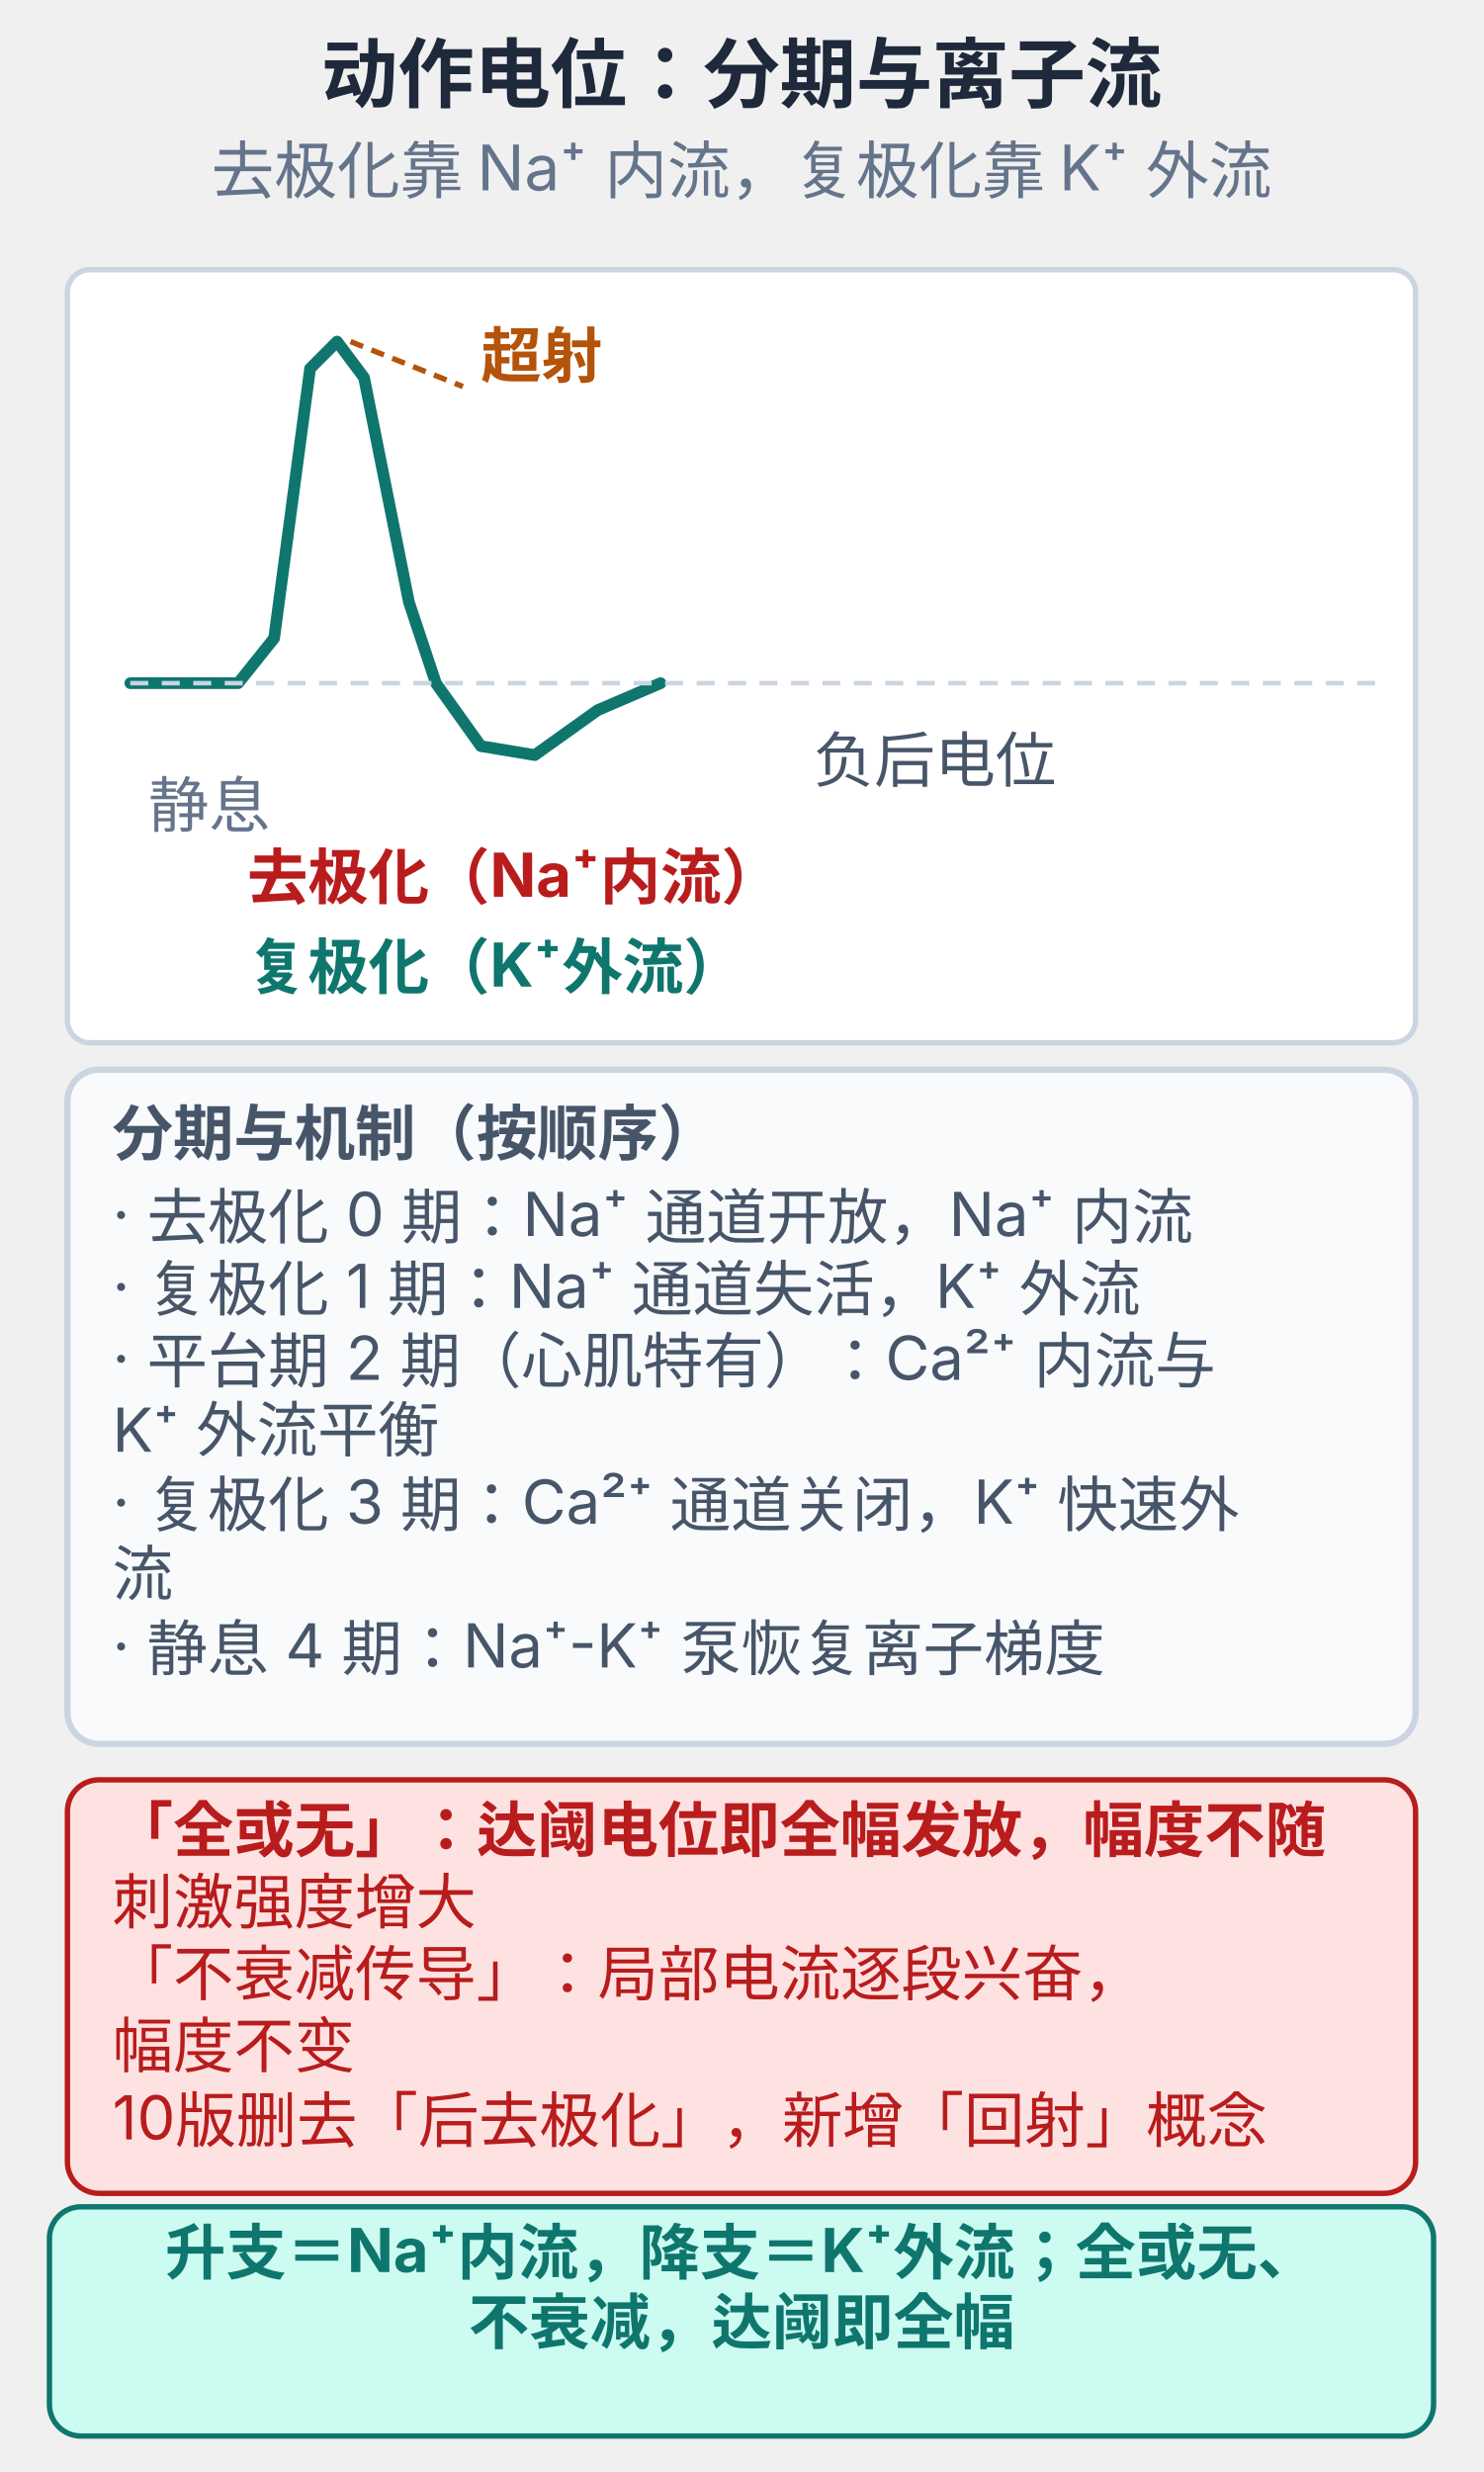
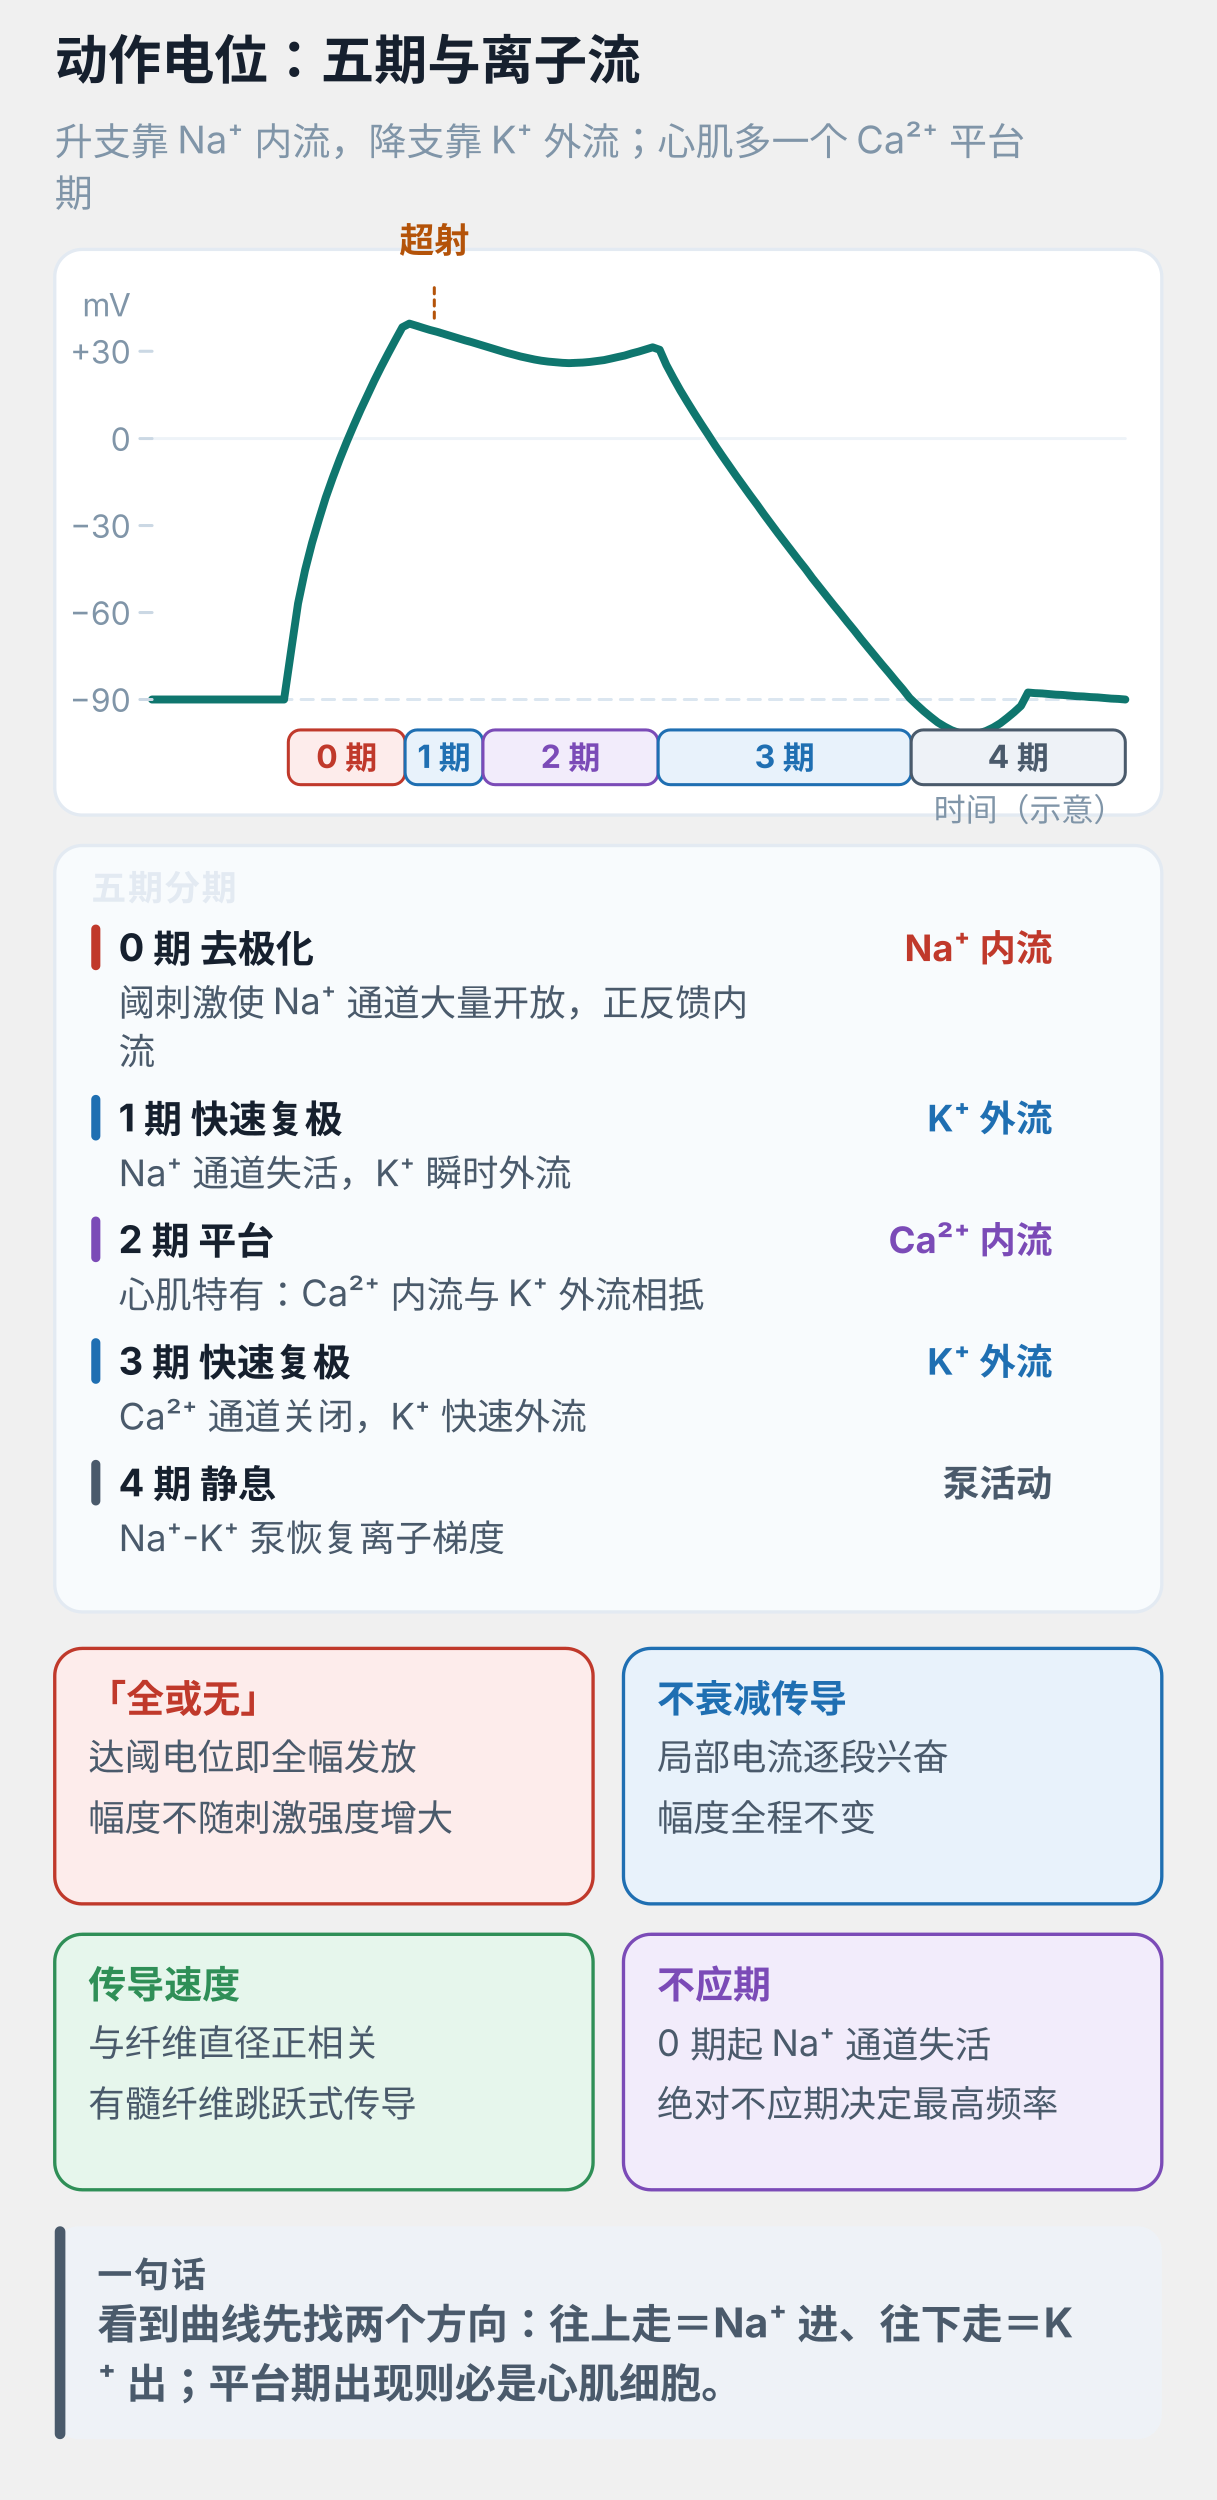
- <svg xmlns="http://www.w3.org/2000/svg" viewBox="0 0 330 550" width="100%" style="max-width:330px;display:block;margin:0 auto;background:#ffffff;border-radius:10px" role="img">
-   <text x="165.0" y="22.6" text-anchor="middle" font-size="17" font-weight="700" fill="#1e293b" font-family="-apple-system,'PingFang SC','Microsoft YaHei',sans-serif">动作电位：分期与离子流</text>
-   <text x="165.0" y="43.0" text-anchor="middle" font-size="14" font-weight="400" fill="#64748b" font-family="-apple-system,'PingFang SC','Microsoft YaHei',sans-serif">去极化靠 Na⁺ 内流，复极化靠 K⁺ 外流</text>
-   <rect x="15.0" y="60.0" width="300.0" height="172.0" rx="5" fill="#ffffff" stroke="#cbd5e1" stroke-width="1.2" />
-   <polyline points="29.0,152.0 53.0,152.0 61.0,142.0 69.0,82.0 75.0,76.0 81.0,84.0 91.0,134.0 97.0,152.0 107.0,166.0 119.0,168.0 133.0,158.0 147.0,152.0" fill="none" stroke="#0f766e" stroke-width="2.6" stroke-linejoin="round" stroke-linecap="round" />
-   <line x1="29" y1="152" x2="307" y2="152" stroke="#cbd5e1" stroke-width="1" stroke-dasharray="4 3" />
-   <line x1="78" y1="76" x2="103" y2="86" stroke="#b45309" stroke-width="1.2" stroke-dasharray="3 2" />
-   <text x="107.0" y="84.0" text-anchor="start" font-size="13.5" font-weight="700" fill="#b45309" font-family="-apple-system,'PingFang SC','Microsoft YaHei',sans-serif">超射</text>
-   <text x="33.0" y="184.0" text-anchor="start" font-size="13.5" font-weight="400" fill="#64748b" font-family="-apple-system,'PingFang SC','Microsoft YaHei',sans-serif">静息</text>
-   <text x="55.0" y="200.0" text-anchor="start" font-size="13.5" font-weight="700" fill="#b91c1c" font-family="-apple-system,'PingFang SC','Microsoft YaHei',sans-serif">去极化（Na⁺内流）</text>
-   <text x="55.0" y="220.0" text-anchor="start" font-size="13.5" font-weight="700" fill="#0f766e" font-family="-apple-system,'PingFang SC','Microsoft YaHei',sans-serif">复极化（K⁺外流）</text>
-   <text x="181.0" y="174.0" text-anchor="start" font-size="13.5" font-weight="400" fill="#475569" font-family="-apple-system,'PingFang SC','Microsoft YaHei',sans-serif">负后电位</text>
-   <rect x="15.0" y="238.0" width="300.0" height="150.0" rx="7" fill="#f8fafc" stroke="#cbd5e1" stroke-width="1.4" />
-   <text x="25.0" y="257.0" text-anchor="start" font-size="13.5" font-weight="700" fill="#475569" font-family="-apple-system,'PingFang SC','Microsoft YaHei',sans-serif">分期与机制（按顺序）</text>
-   <text x="25.0" y="275.0" text-anchor="start" font-size="13.5" font-weight="400" fill="#475569" font-family="-apple-system,'PingFang SC','Microsoft YaHei',sans-serif">· 去极化 0 期：Na⁺ 通道开放，Na⁺ 内流</text>
-   <text x="25.0" y="291.0" text-anchor="start" font-size="13.5" font-weight="400" fill="#475569" font-family="-apple-system,'PingFang SC','Microsoft YaHei',sans-serif">· 复极化 1 期：Na⁺ 通道失活，K⁺ 外流</text>
-   <text x="25.0" y="307.0" text-anchor="start" font-size="13.5" font-weight="400" fill="#475569" font-family="-apple-system,'PingFang SC','Microsoft YaHei',sans-serif">· 平台期 2 期（心肌特有）：Ca²⁺ 内流与 </text>
-   <text x="25.0" y="323.0" text-anchor="start" font-size="13.5" font-weight="400" fill="#475569" font-family="-apple-system,'PingFang SC','Microsoft YaHei',sans-serif">K⁺ 外流平衡</text>
-   <text x="25.0" y="339.0" text-anchor="start" font-size="13.5" font-weight="400" fill="#475569" font-family="-apple-system,'PingFang SC','Microsoft YaHei',sans-serif">· 复极化 3 期：Ca²⁺ 通道关闭，K⁺ 快速外</text>
-   <text x="25.0" y="355.0" text-anchor="start" font-size="13.5" font-weight="400" fill="#475569" font-family="-apple-system,'PingFang SC','Microsoft YaHei',sans-serif">流</text>
-   <text x="25.0" y="371.0" text-anchor="start" font-size="13.5" font-weight="400" fill="#475569" font-family="-apple-system,'PingFang SC','Microsoft YaHei',sans-serif">· 静息 4 期：Na⁺-K⁺ 泵恢复离子梯度</text>
-   <rect x="15.0" y="396.0" width="300.0" height="92.0" rx="7" fill="#fee2e2" stroke="#b91c1c" stroke-width="1.2" />
-   <text x="25.0" y="412.0" text-anchor="start" font-size="13.5" font-weight="700" fill="#b91c1c" font-family="-apple-system,'PingFang SC','Microsoft YaHei',sans-serif">「全或无」：达阈电位即全幅发放，幅度不随</text>
-   <text x="25.0" y="428.0" text-anchor="start" font-size="13.5" font-weight="400" fill="#b91c1c" font-family="-apple-system,'PingFang SC','Microsoft YaHei',sans-serif">刺激强度增大</text>
-   <text x="25.0" y="444.0" text-anchor="start" font-size="13.5" font-weight="400" fill="#b91c1c" font-family="-apple-system,'PingFang SC','Microsoft YaHei',sans-serif">「不衰减传导」：局部电流逐段兴奋，</text>
-   <text x="25.0" y="460.0" text-anchor="start" font-size="13.5" font-weight="400" fill="#b91c1c" font-family="-apple-system,'PingFang SC','Microsoft YaHei',sans-serif">幅度不变</text>
-   <text x="25.0" y="476.0" text-anchor="start" font-size="13.5" font-weight="400" fill="#b91c1c" font-family="-apple-system,'PingFang SC','Microsoft YaHei',sans-serif">10版删去「后去极化」，新增「回射」概念</text>
-   <rect x="11.0" y="491.0" width="308.0" height="51.0" rx="7" fill="#ccfbf1" stroke="#0f766e" stroke-width="1.2" />
-   <text x="165.0" y="506.0" text-anchor="middle" font-size="13.5" font-weight="700" fill="#0f766e" font-family="-apple-system,'PingFang SC','Microsoft YaHei',sans-serif">升支＝Na⁺内流，降支＝K⁺外流；全或无、</text>
-   <text x="165.0" y="521.5" text-anchor="middle" font-size="13.5" font-weight="700" fill="#0f766e" font-family="-apple-system,'PingFang SC','Microsoft YaHei',sans-serif">不衰减，达阈即全幅</text>
+ <svg xmlns="http://www.w3.org/2000/svg" viewBox="0 0 400 822" width="100%" style="max-width:400px;display:block;margin:0 auto;background:#ffffff;border-radius:12px" role="img" aria-label="动作电位：五期与离子流">
+   <text x="18.0" y="26.0" font-size="17.5" font-weight="700" fill="#16202e" font-family="-apple-system,BlinkMacSystemFont,'PingFang SC','Microsoft YaHei',sans-serif">动作电位：五期与离子流</text>
+   <text x="18.0" y="51.0" font-size="12.5" font-weight="400" fill="#8095a8" font-family="-apple-system,BlinkMacSystemFont,'PingFang SC','Microsoft YaHei',sans-serif">升支靠 Na⁺ 内流，降支靠 K⁺ 外流；心肌多一个 Ca²⁺ 平台</text>
+   <text x="18.0" y="68.0" font-size="12.5" font-weight="400" fill="#8095a8" font-family="-apple-system,BlinkMacSystemFont,'PingFang SC','Microsoft YaHei',sans-serif">期</text>
+   <rect x="18.0" y="82.0" width="364.0" height="186.0" rx="9" fill="#ffffff" stroke="#e3eaf2" stroke-width="1.1" />
+   <line x1="50.0" y1="144.2" x2="370.0" y2="144.2" stroke="#eef3f8" stroke-width="1" stroke-linecap="round" />
+   <line x1="50.0" y1="230.0" x2="370.0" y2="230.0" stroke="#dbe6f0" stroke-width="1" stroke-dasharray="4 3" stroke-linecap="round" />
+   <polyline points="50.0,230.0 52.3,230.0 54.6,230.0 56.9,230.0 59.1,230.0 61.4,230.0 63.7,230.0 66.0,230.0 68.3,230.0 70.6,230.0 72.9,230.0 75.1,230.0 77.4,230.0 79.7,230.0 82.0,230.0 84.3,230.0 86.6,230.0 88.9,230.0 91.1,230.0 93.4,230.0 95.7,214.1 98.0,198.4 100.3,187.5 102.6,178.5 104.9,170.7 107.1,163.6 109.4,157.1 111.7,151.0 114.0,145.3 116.3,139.9 118.6,134.7 120.9,129.8 123.1,125.1 125.4,120.5 127.7,116.1 130.0,111.8 132.3,107.6 134.6,106.4 136.9,107.1 139.1,107.8 141.4,108.5 143.7,109.1 146.0,109.8 148.3,110.5 150.6,111.2 152.9,111.9 155.1,112.5 157.4,113.2 159.7,113.9 162.0,114.6 164.3,115.3 166.6,116.0 168.9,116.6 171.1,117.2 173.4,117.7 175.7,118.2 178.0,118.6 180.3,118.9 182.6,119.1 184.9,119.3 187.1,119.4 189.4,119.3 191.7,119.2 194.0,119.0 196.3,118.7 198.6,118.4 200.9,117.9 203.1,117.4 205.4,116.9 207.7,116.2 210.0,115.6 212.3,114.9 214.6,114.2 216.9,115.0 219.1,120.0 221.4,124.3 223.7,128.4 226.0,132.2 228.3,135.9 230.6,139.5 232.9,143.0 235.1,146.4 237.4,149.8 239.7,153.1 242.0,156.4 244.3,159.6 246.6,162.8 248.9,165.9 251.1,169.0 253.4,172.1 255.7,175.2 258.0,178.2 260.3,181.2 262.6,184.2 264.9,187.1 267.1,190.1 269.4,193.0 271.7,195.9 274.0,198.8 276.3,201.6 278.6,204.5 280.9,207.3 283.1,210.1 285.4,212.9 287.7,215.7 290.0,218.5 292.3,221.2 294.6,224.0 296.9,226.7 299.1,229.5 301.4,231.7 303.7,233.8 306.0,235.7 308.3,237.5 310.6,238.9 312.9,240.1 315.1,240.9 317.4,241.4 319.7,241.4 322.0,241.1 324.3,240.3 326.6,239.2 328.9,237.8 331.1,236.1 333.4,234.2 335.7,232.1 338.0,227.7 340.3,227.9 342.6,228.0 344.9,228.2 347.1,228.4 349.4,228.5 351.7,228.7 354.0,228.9 356.3,229.0 358.6,229.2 360.9,229.3 363.1,229.5 365.4,229.7 367.7,229.8 370.0,230.0" fill="none" stroke="#0f766e" stroke-width="2.6" stroke-linejoin="round" stroke-linecap="round" />
+   <line x1="46.0" y1="115.5" x2="50.0" y2="115.5" stroke="#cbd8e4" stroke-width="1" stroke-linecap="round" />
+   <text x="43.0" y="119.5" text-anchor="end" font-size="10.5" font-weight="400" fill="#8095a8" font-family="-apple-system,BlinkMacSystemFont,'PingFang SC','Microsoft YaHei',sans-serif">+30</text>
+   <line x1="46.0" y1="144.2" x2="50.0" y2="144.2" stroke="#cbd8e4" stroke-width="1" stroke-linecap="round" />
+   <text x="43.0" y="148.2" text-anchor="end" font-size="10.5" font-weight="400" fill="#8095a8" font-family="-apple-system,BlinkMacSystemFont,'PingFang SC','Microsoft YaHei',sans-serif">0</text>
+   <line x1="46.0" y1="172.8" x2="50.0" y2="172.8" stroke="#cbd8e4" stroke-width="1" stroke-linecap="round" />
+   <text x="43.0" y="176.8" text-anchor="end" font-size="10.5" font-weight="400" fill="#8095a8" font-family="-apple-system,BlinkMacSystemFont,'PingFang SC','Microsoft YaHei',sans-serif">−30</text>
+   <line x1="46.0" y1="201.4" x2="50.0" y2="201.4" stroke="#cbd8e4" stroke-width="1" stroke-linecap="round" />
+   <text x="43.0" y="205.4" text-anchor="end" font-size="10.5" font-weight="400" fill="#8095a8" font-family="-apple-system,BlinkMacSystemFont,'PingFang SC','Microsoft YaHei',sans-serif">−60</text>
+   <line x1="46.0" y1="230.0" x2="50.0" y2="230.0" stroke="#cbd8e4" stroke-width="1" stroke-linecap="round" />
+   <text x="43.0" y="234.0" text-anchor="end" font-size="10.5" font-weight="400" fill="#8095a8" font-family="-apple-system,BlinkMacSystemFont,'PingFang SC','Microsoft YaHei',sans-serif">−90</text>
+   <text x="43.0" y="104.0" text-anchor="end" font-size="10.5" font-weight="400" fill="#8095a8" font-family="-apple-system,BlinkMacSystemFont,'PingFang SC','Microsoft YaHei',sans-serif">mV</text>
+   <line x1="142.8" y1="94.6" x2="142.8" y2="106.0" stroke="#b45309" stroke-width="1" stroke-dasharray="2 2" stroke-linecap="round" />
+   <text x="142.8" y="83.1" text-anchor="middle" font-size="11.5" font-weight="700" fill="#b45309" font-family="-apple-system,BlinkMacSystemFont,'PingFang SC','Microsoft YaHei',sans-serif">超射</text>
+   <rect x="94.8" y="240.0" width="38.4" height="18.0" rx="4" fill="#fdeceb" stroke="#c0392b" stroke-width="1" />
+   <text x="114.0" y="252.5" text-anchor="middle" font-size="10.5" font-weight="700" fill="#c0392b" font-family="-apple-system,BlinkMacSystemFont,'PingFang SC','Microsoft YaHei',sans-serif">0 期</text>
+   <rect x="133.2" y="240.0" width="25.6" height="18.0" rx="4" fill="#e8f2fb" stroke="#1f6fb2" stroke-width="1" />
+   <text x="146.0" y="252.5" text-anchor="middle" font-size="10.5" font-weight="700" fill="#1f6fb2" font-family="-apple-system,BlinkMacSystemFont,'PingFang SC','Microsoft YaHei',sans-serif">1 期</text>
+   <rect x="158.8" y="240.0" width="57.6" height="18.0" rx="4" fill="#f2ecfb" stroke="#7b4bb7" stroke-width="1" />
+   <text x="187.6" y="252.5" text-anchor="middle" font-size="10.5" font-weight="700" fill="#7b4bb7" font-family="-apple-system,BlinkMacSystemFont,'PingFang SC','Microsoft YaHei',sans-serif">2 期</text>
+   <rect x="216.4" y="240.0" width="83.2" height="18.0" rx="4" fill="#e8f2fb" stroke="#1f6fb2" stroke-width="1" />
+   <text x="258.0" y="252.5" text-anchor="middle" font-size="10.5" font-weight="700" fill="#1f6fb2" font-family="-apple-system,BlinkMacSystemFont,'PingFang SC','Microsoft YaHei',sans-serif">3 期</text>
+   <rect x="299.6" y="240.0" width="70.4" height="18.0" rx="4" fill="#eef2f7" stroke="#4a5a6b" stroke-width="1" />
+   <text x="334.8" y="252.5" text-anchor="middle" font-size="10.5" font-weight="700" fill="#4a5a6b" font-family="-apple-system,BlinkMacSystemFont,'PingFang SC','Microsoft YaHei',sans-serif">4 期</text>
+   <text x="370.0" y="270.0" text-anchor="end" font-size="10.5" font-weight="400" fill="#8095a8" font-family="-apple-system,BlinkMacSystemFont,'PingFang SC','Microsoft YaHei',sans-serif">时间（示意）</text>
+   <rect x="18.0" y="278.0" width="364.0" height="252.0" rx="9" fill="#f8fbfd" stroke="#e3eaf2" stroke-width="1.1" />
+   <text x="30.0" y="296.0" font-size="11.5" font-weight="700" fill="#e3eaf2" letter-spacing="0.6" font-family="-apple-system,BlinkMacSystemFont,'PingFang SC','Microsoft YaHei',sans-serif">五期分期</text>
+   <rect x="30.0" y="304.0" width="3.0" height="15.0" rx="1.5" fill="#c0392b" />
+   <text x="39.0" y="316.0" font-size="12.5" font-weight="700" fill="#16202e" font-family="-apple-system,BlinkMacSystemFont,'PingFang SC','Microsoft YaHei',sans-serif">0 期 去极化</text>
+   <text x="346.0" y="316.0" text-anchor="end" font-size="12" font-weight="700" fill="#c0392b" font-family="-apple-system,BlinkMacSystemFont,'PingFang SC','Microsoft YaHei',sans-serif">Na⁺ 内流</text>
+   <text x="39.0" y="334.0" font-size="12" font-weight="400" fill="#4a5a6b" font-family="-apple-system,BlinkMacSystemFont,'PingFang SC','Microsoft YaHei',sans-serif">阈刺激使 Na⁺ 通道大量开放，正反馈内</text>
+   <text x="39.0" y="350.0" font-size="12" font-weight="400" fill="#4a5a6b" font-family="-apple-system,BlinkMacSystemFont,'PingFang SC','Microsoft YaHei',sans-serif">流</text>
+   <rect x="30.0" y="360.0" width="3.0" height="15.0" rx="1.5" fill="#1f6fb2" />
+   <text x="39.0" y="372.0" font-size="12.5" font-weight="700" fill="#16202e" font-family="-apple-system,BlinkMacSystemFont,'PingFang SC','Microsoft YaHei',sans-serif">1 期 快速复极</text>
+   <text x="346.0" y="372.0" text-anchor="end" font-size="12" font-weight="700" fill="#1f6fb2" font-family="-apple-system,BlinkMacSystemFont,'PingFang SC','Microsoft YaHei',sans-serif">K⁺ 外流</text>
+   <text x="39.0" y="390.0" font-size="12" font-weight="400" fill="#4a5a6b" font-family="-apple-system,BlinkMacSystemFont,'PingFang SC','Microsoft YaHei',sans-serif">Na⁺ 通道失活，K⁺ 瞬时外流</text>
+   <rect x="30.0" y="400.0" width="3.0" height="15.0" rx="1.5" fill="#7b4bb7" />
+   <text x="39.0" y="412.0" font-size="12.5" font-weight="700" fill="#16202e" font-family="-apple-system,BlinkMacSystemFont,'PingFang SC','Microsoft YaHei',sans-serif">2 期 平台</text>
+   <text x="346.0" y="412.0" text-anchor="end" font-size="12" font-weight="700" fill="#7b4bb7" font-family="-apple-system,BlinkMacSystemFont,'PingFang SC','Microsoft YaHei',sans-serif">Ca²⁺ 内流</text>
+   <text x="39.0" y="430.0" font-size="12" font-weight="400" fill="#4a5a6b" font-family="-apple-system,BlinkMacSystemFont,'PingFang SC','Microsoft YaHei',sans-serif">心肌特有：Ca²⁺ 内流与 K⁺ 外流相抵</text>
+   <rect x="30.0" y="440.0" width="3.0" height="15.0" rx="1.5" fill="#1f6fb2" />
+   <text x="39.0" y="452.0" font-size="12.5" font-weight="700" fill="#16202e" font-family="-apple-system,BlinkMacSystemFont,'PingFang SC','Microsoft YaHei',sans-serif">3 期 快速复极</text>
+   <text x="346.0" y="452.0" text-anchor="end" font-size="12" font-weight="700" fill="#1f6fb2" font-family="-apple-system,BlinkMacSystemFont,'PingFang SC','Microsoft YaHei',sans-serif">K⁺ 外流</text>
+   <text x="39.0" y="470.0" font-size="12" font-weight="400" fill="#4a5a6b" font-family="-apple-system,BlinkMacSystemFont,'PingFang SC','Microsoft YaHei',sans-serif">Ca²⁺ 通道关闭，K⁺ 快速外流</text>
+   <rect x="30.0" y="480.0" width="3.0" height="15.0" rx="1.5" fill="#4a5a6b" />
+   <text x="39.0" y="492.0" font-size="12.5" font-weight="700" fill="#16202e" font-family="-apple-system,BlinkMacSystemFont,'PingFang SC','Microsoft YaHei',sans-serif">4 期 静息</text>
+   <text x="346.0" y="492.0" text-anchor="end" font-size="12" font-weight="700" fill="#4a5a6b" font-family="-apple-system,BlinkMacSystemFont,'PingFang SC','Microsoft YaHei',sans-serif">泵活动</text>
+   <text x="39.0" y="510.0" font-size="12" font-weight="400" fill="#4a5a6b" font-family="-apple-system,BlinkMacSystemFont,'PingFang SC','Microsoft YaHei',sans-serif">Na⁺-K⁺ 泵恢复离子梯度</text>
+   <rect x="18.0" y="542.0" width="177.0" height="84.0" rx="9" fill="#fdeceb" stroke="#c0392b" stroke-width="1.1" />
+   <text x="29.0" y="563.0" font-size="12.5" font-weight="700" fill="#c0392b" font-family="-apple-system,BlinkMacSystemFont,'PingFang SC','Microsoft YaHei',sans-serif">「全或无」</text>
+   <text x="29.0" y="582.0" font-size="12" font-weight="400" fill="#4a5a6b" font-family="-apple-system,BlinkMacSystemFont,'PingFang SC','Microsoft YaHei',sans-serif">达阈电位即全幅发放</text>
+   <text x="29.0" y="602.0" font-size="12" font-weight="400" fill="#4a5a6b" font-family="-apple-system,BlinkMacSystemFont,'PingFang SC','Microsoft YaHei',sans-serif">幅度不随刺激强度增大</text>
+   <rect x="205.0" y="542.0" width="177.0" height="84.0" rx="9" fill="#e8f2fb" stroke="#1f6fb2" stroke-width="1.1" />
+   <text x="216.0" y="563.0" font-size="12.5" font-weight="700" fill="#1f6fb2" font-family="-apple-system,BlinkMacSystemFont,'PingFang SC','Microsoft YaHei',sans-serif">不衰减传导</text>
+   <text x="216.0" y="582.0" font-size="12" font-weight="400" fill="#4a5a6b" font-family="-apple-system,BlinkMacSystemFont,'PingFang SC','Microsoft YaHei',sans-serif">局部电流逐段兴奋</text>
+   <text x="216.0" y="602.0" font-size="12" font-weight="400" fill="#4a5a6b" font-family="-apple-system,BlinkMacSystemFont,'PingFang SC','Microsoft YaHei',sans-serif">幅度全程不变</text>
+   <rect x="18.0" y="636.0" width="177.0" height="84.0" rx="9" fill="#e6f6ec" stroke="#2f8f57" stroke-width="1.1" />
+   <text x="29.0" y="657.0" font-size="12.5" font-weight="700" fill="#2f8f57" font-family="-apple-system,BlinkMacSystemFont,'PingFang SC','Microsoft YaHei',sans-serif">传导速度</text>
+   <text x="29.0" y="676.0" font-size="12" font-weight="400" fill="#4a5a6b" font-family="-apple-system,BlinkMacSystemFont,'PingFang SC','Microsoft YaHei',sans-serif">与纤维直径正相关</text>
+   <text x="29.0" y="696.0" font-size="12" font-weight="400" fill="#4a5a6b" font-family="-apple-system,BlinkMacSystemFont,'PingFang SC','Microsoft YaHei',sans-serif">有髓纤维跳跃式传导</text>
+   <rect x="205.0" y="636.0" width="177.0" height="84.0" rx="9" fill="#f2ecfb" stroke="#7b4bb7" stroke-width="1.1" />
+   <text x="216.0" y="657.0" font-size="12.5" font-weight="700" fill="#7b4bb7" font-family="-apple-system,BlinkMacSystemFont,'PingFang SC','Microsoft YaHei',sans-serif">不应期</text>
+   <text x="216.0" y="676.0" font-size="12" font-weight="400" fill="#4a5a6b" font-family="-apple-system,BlinkMacSystemFont,'PingFang SC','Microsoft YaHei',sans-serif">0 期起 Na⁺ 通道失活</text>
+   <text x="216.0" y="696.0" font-size="12" font-weight="400" fill="#4a5a6b" font-family="-apple-system,BlinkMacSystemFont,'PingFang SC','Microsoft YaHei',sans-serif">绝对不应期决定最高频率</text>
+   <rect x="18.0" y="732.0" width="364.0" height="70.0" rx="8" fill="#eef2f7" />
+   <rect x="18.0" y="732.0" width="3.5" height="70.0" rx="1.8" fill="#4a5a6b" />
+   <text x="32.0" y="752.0" font-size="11.5" font-weight="700" fill="#4a5a6b" letter-spacing="0.6" font-family="-apple-system,BlinkMacSystemFont,'PingFang SC','Microsoft YaHei',sans-serif">一句话</text>
+   <text x="32.0" y="769.0" font-size="13.5" font-weight="700" fill="#4a5a6b" font-family="-apple-system,BlinkMacSystemFont,'PingFang SC','Microsoft YaHei',sans-serif">看到曲线先找两个方向：往上走＝Na⁺ 进、往下走＝K</text>
+   <text x="32.0" y="788.0" font-size="13.5" font-weight="700" fill="#4a5a6b" font-family="-apple-system,BlinkMacSystemFont,'PingFang SC','Microsoft YaHei',sans-serif">⁺ 出；平台期出现则必是心肌细胞。</text>
</svg>
